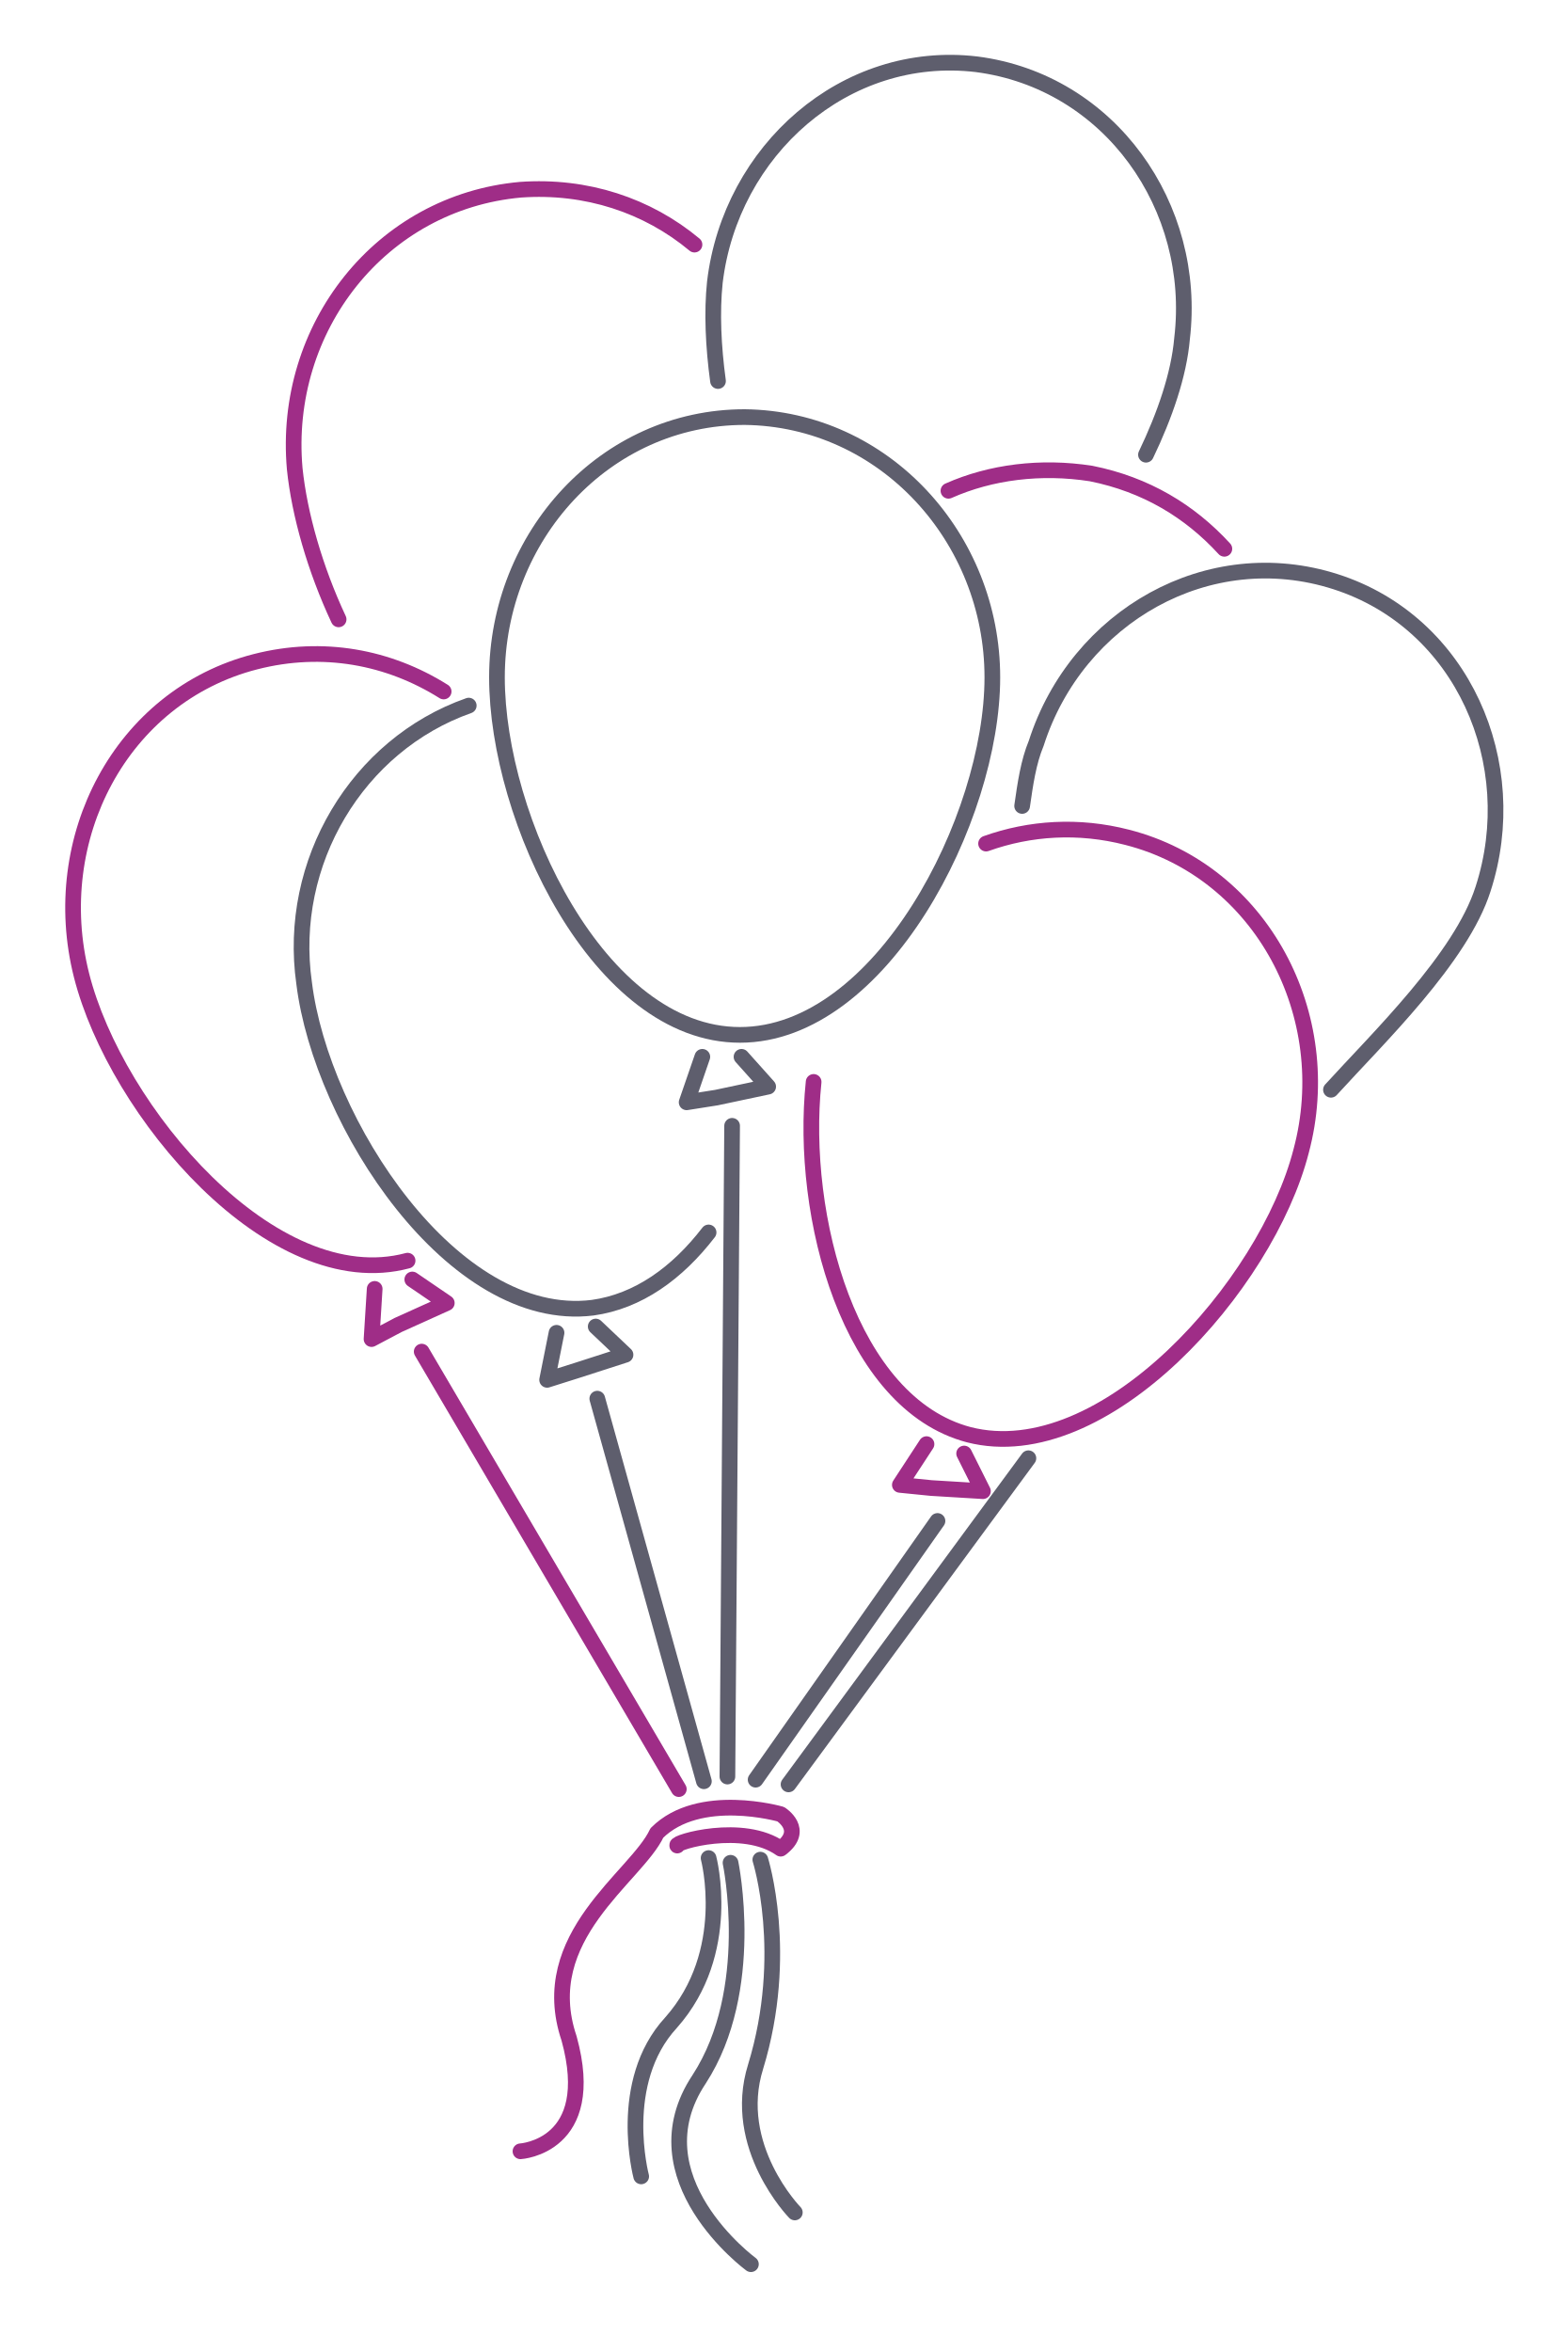
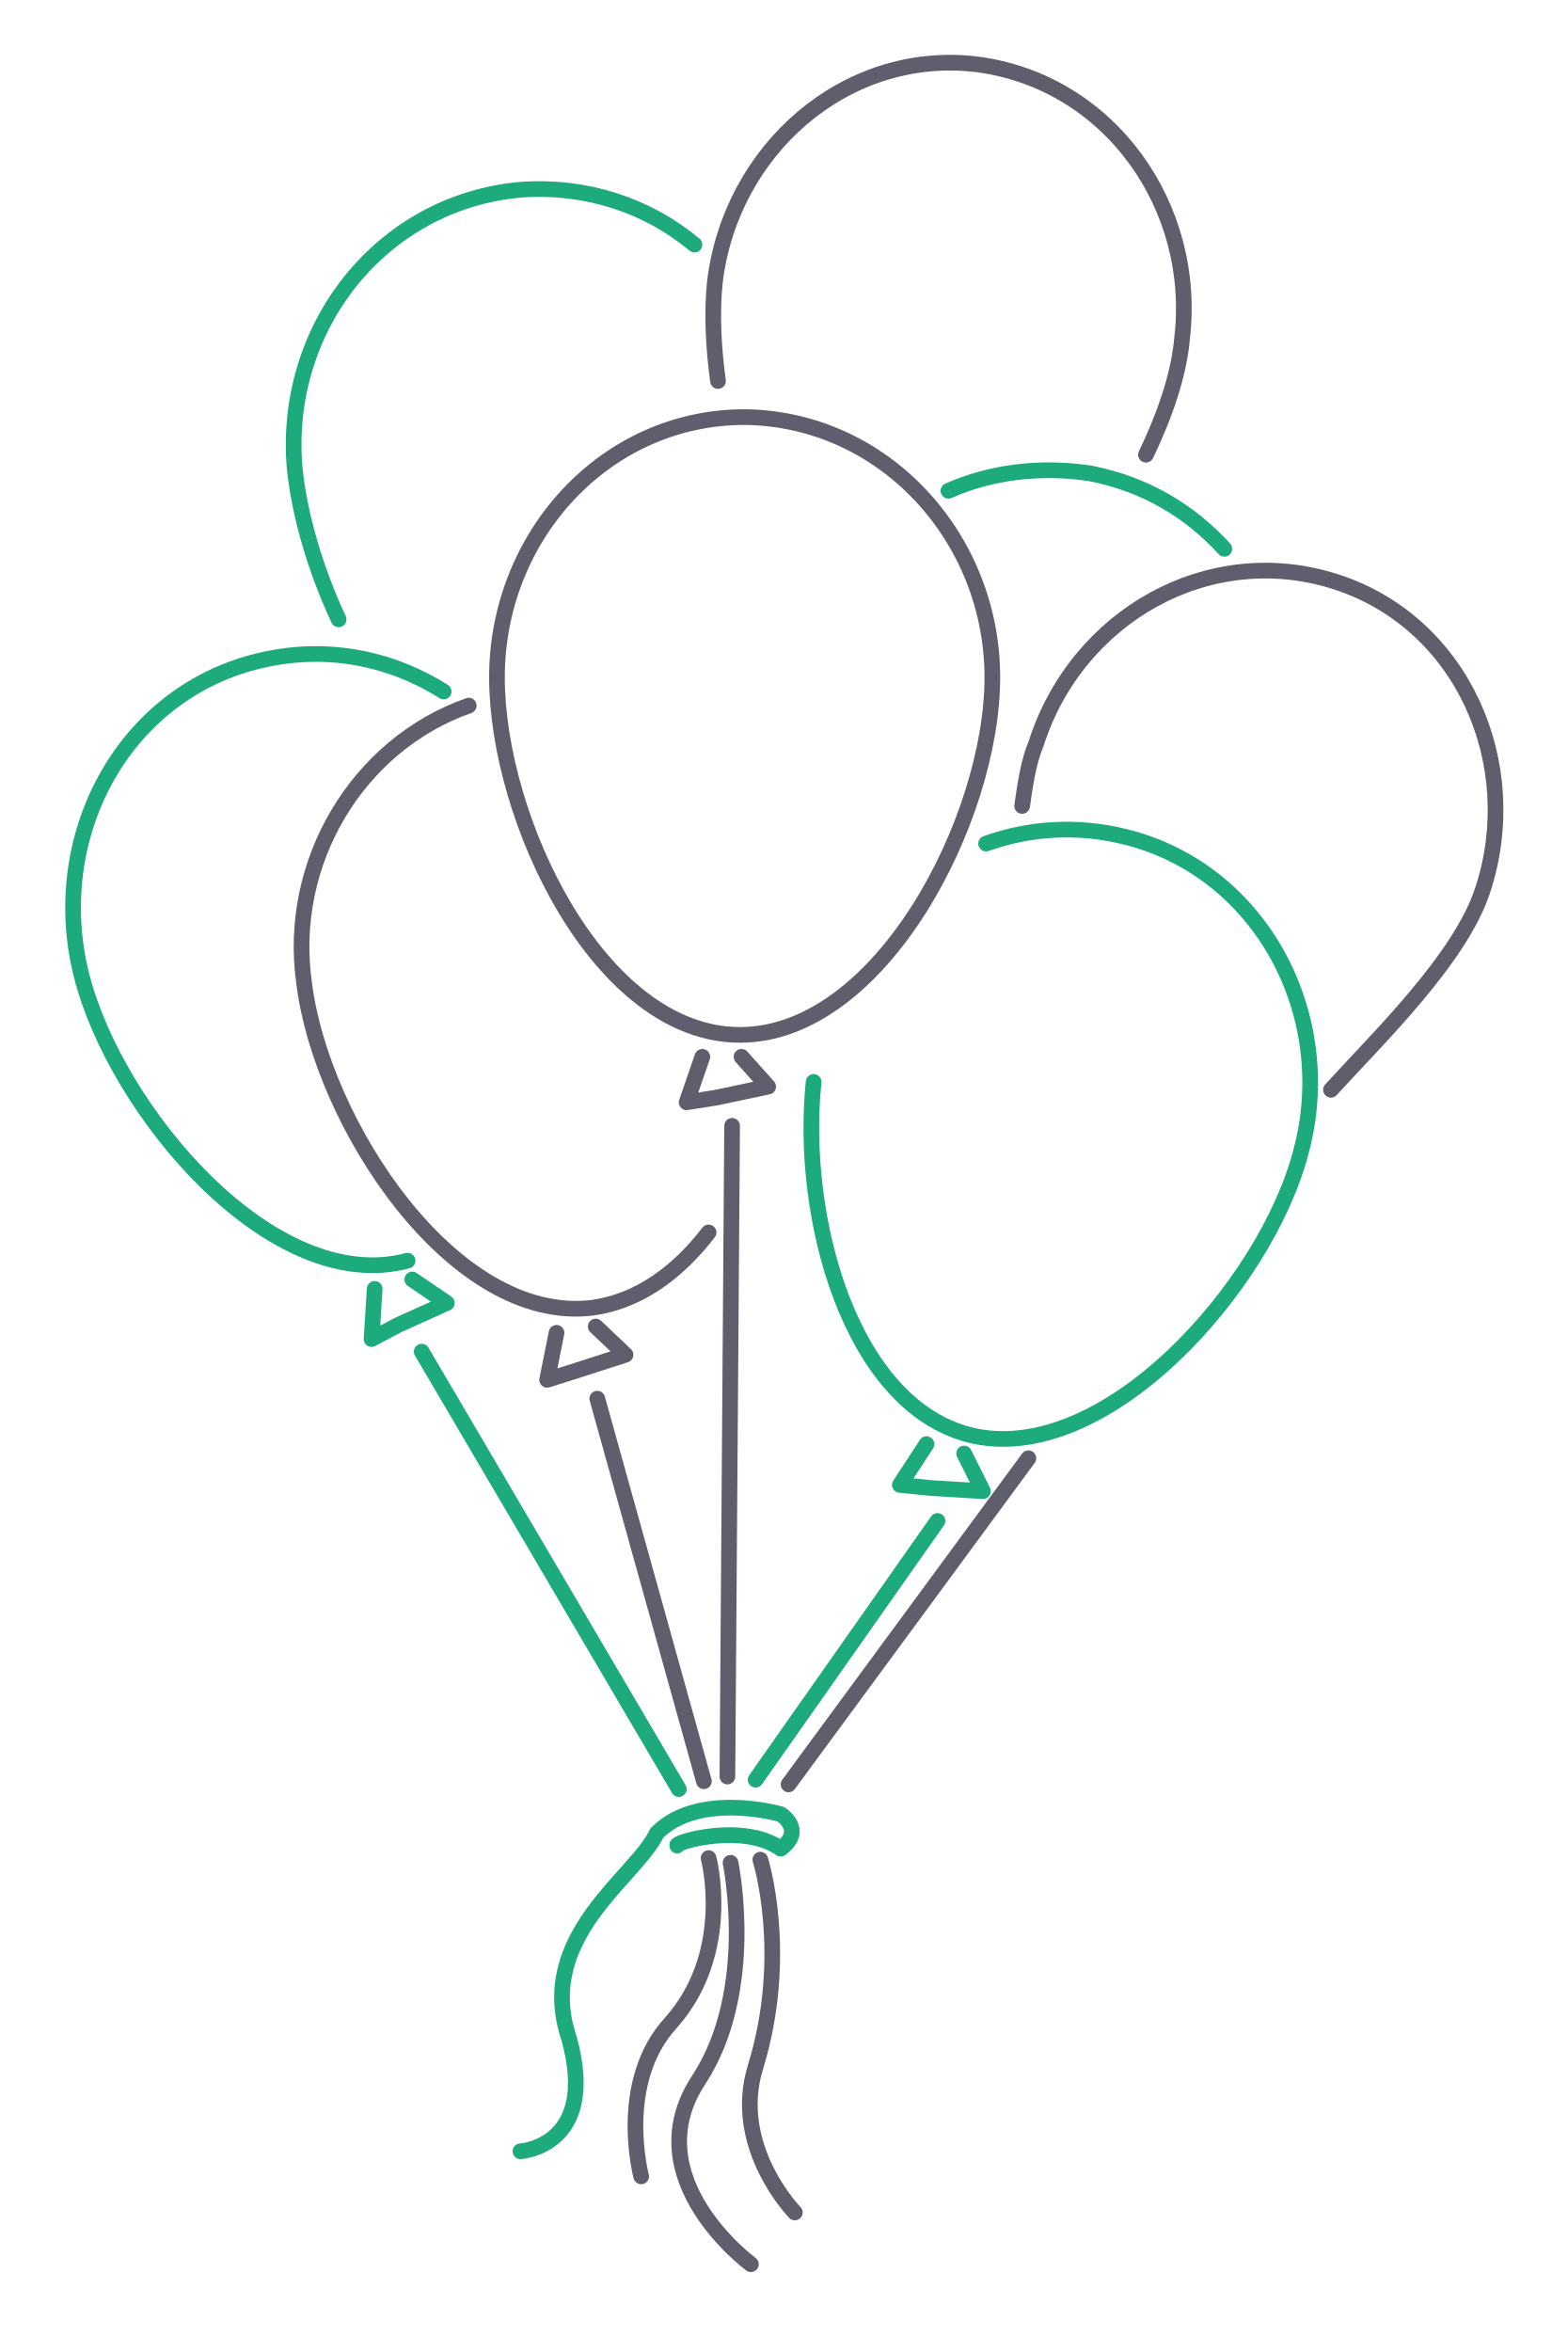
- <svg xmlns="http://www.w3.org/2000/svg" version="1.1" id="Camada_1" x="0px" y="0px" viewBox="0 0 100 150" style="enable-background:new 0 0 100 150;" xml:space="preserve">
-   <style type="text/css">
- 	.st0{fill:none;stroke:#5E5E6D;stroke-linecap:round;stroke-linejoin:round;stroke-miterlimit:10;}
- 	.st1{fill:none;stroke:#9F2D87;stroke-linecap:round;stroke-linejoin:round;stroke-miterlimit:10;}
- </style>
+ <svg xmlns="http://www.w3.org/2000/svg" id="Camada_1" viewBox="0 0 100 150">
+   <style>
+     .st0,.st1{fill:none;stroke:#5e5e6d;stroke-linecap:round;stroke-linejoin:round;stroke-miterlimit:10}.st1{stroke:#1daa7d}
+   </style>
+   <path d="M63.3 43.2c0 9-7.1 22.8-16.1 22.8S31.7 52.2 31.7 43.2s6.9-16.6 15.8-16.6c8.9.1 15.8 7.7 15.8 16.6zM44.8 67.4l-1 2.9 1.9-.3 3.3-.7-1.7-1.9M46.7 71.8l-.3 41.5" class="st0" />
+   <path d="M21.6 39.5c-1.5-3.2-2.5-6.7-2.8-9.6-.8-9 5.5-17 14.4-17.8 4.2-.3 8.1 1 11.1 3.5M60.5 31.3c2.7-1.2 5.9-1.6 9.1-1.1 3.5.7 6.3 2.4 8.5 4.8" class="st1" />
+   <path d="M45.2 78.6c-2 2.6-4.5 4.4-7.4 4.8-8.9 1.1-17.3-11.8-18.4-20.7C18.3 55 22.8 47.5 29.9 45M35.5 85l-.6 3 1.9-.6 3.1-1-1.9-1.8M38.1 89.2l6.8 24.4" class="st0" />
+   <path d="M26 80.4c-8.6 2.3-18.6-9.5-20.8-18.2s2.5-17.8 11.1-20c4.3-1.1 8.5-.3 12 1.9M23.9 82.2l-.2 3.2 1.7-.9 3.1-1.4-2.2-1.5M26.9 86.2l16.4 27.9M62.9 53.8c2.8-1 5.9-1.2 9-.4 8.6 2.2 13.4 11.4 11.1 20-2.2 8.6-12.6 20.3-21.2 18.1-7.6-2-10.8-13.9-9.9-22.5M59.1 92.1l-1.7 2.6 2 .2 3.3.2-1.2-2.4M59.8 97l-11.6 16.5" class="st1" />
  <g>
-     <path class="st0" d="M63.3,43.2c0,9-7.1,22.8-16.1,22.8S31.7,52.2,31.7,43.2s6.9-16.6,15.8-16.6C56.4,26.7,63.3,34.3,63.3,43.2z" />
-     <polyline class="st0" points="44.8,67.4 43.8,70.3 45.7,70 49,69.3 47.3,67.4  " />
-     <line class="st0" x1="46.7" y1="71.8" x2="46.4" y2="113.3" />
-   </g>
-   <path class="st1" d="M21.6,39.5c-1.5-3.2-2.5-6.7-2.8-9.6c-0.8-9,5.5-17,14.4-17.8c4.2-0.3,8.1,1,11.1,3.5" />
-   <g>
-     <path class="st1" d="M60.5,31.3c2.7-1.2,5.9-1.6,9.1-1.1c3.5,0.7,6.3,2.4,8.5,4.8" />
+     <path d="M45.8 24.3c-.3-2.2-.4-4.4-.2-6.3 1-8.4 8.3-14.9 16.7-13.9 8.5 1.1 14.1 9.1 13.1 17.5-.2 2.3-1.1 4.9-2.3 7.4" class="st0" />
  </g>
  <g>
-     <path class="st0" d="M45.2,78.6c-2,2.6-4.5,4.4-7.4,4.8c-8.9,1.1-17.3-11.8-18.4-20.7C18.3,55,22.8,47.5,29.9,45" />
-     <polyline class="st0" points="35.5,85 34.9,88 36.8,87.4 39.9,86.4 38,84.6  " />
-     <line class="st0" x1="38.1" y1="89.2" x2="44.9" y2="113.6" />
+     <path d="M65.2 51.4c.2-1.4.4-2.8.9-4 2.6-8.1 11-12.9 19.1-10.3s12 11.6 9.4 19.6c-1.4 4.4-6.7 9.5-9.7 12.8M65.6 93l-15.3 20.8" class="st0" />
  </g>
-   <g>
-     <path class="st1" d="M26,80.4c-8.6,2.3-18.6-9.5-20.8-18.2s2.5-17.8,11.1-20c4.3-1.1,8.5-0.3,12,1.9" />
-     <polyline class="st1" points="23.9,82.2 23.7,85.4 25.4,84.5 28.5,83.1 26.3,81.6  " />
-     <line class="st1" x1="26.9" y1="86.2" x2="43.3" y2="114.1" />
-   </g>
-   <g>
-     <path class="st1" d="M62.9,53.8c2.8-1,5.9-1.2,9-0.4c8.6,2.2,13.4,11.4,11.1,20C80.8,82,70.4,93.7,61.8,91.5   c-7.6-2-10.8-13.9-9.9-22.5" />
-     <polyline class="st1" points="59.1,92.1 57.4,94.7 59.4,94.9 62.7,95.1 61.5,92.7  " />
-     <line class="st0" x1="59.8" y1="97" x2="48.2" y2="113.5" />
-   </g>
-   <g>
-     <path class="st0" d="M45.8,24.3c-0.3-2.2-0.4-4.4-0.2-6.3c1-8.4,8.3-14.9,16.7-13.9c8.5,1.1,14.1,9.1,13.1,17.5   c-0.2,2.3-1.1,4.9-2.3,7.4" />
-   </g>
-   <g>
-     <path class="st0" d="M65.2,51.4c0.2-1.4,0.4-2.8,0.9-4c2.6-8.1,11-12.9,19.1-10.3s12,11.6,9.4,19.6c-1.4,4.4-6.7,9.5-9.7,12.8" />
-     <line class="st0" x1="65.6" y1="93" x2="50.3" y2="113.8" />
-   </g>
-   <path class="st0" d="M45.2,118.5c0,0,1.6,6-2.4,10.5c-3.5,3.8-1.9,9.8-1.9,9.8" />
-   <path class="st0" d="M48.5,118.6c0,0,1.9,6-0.3,13.2c-1.6,5.1,2.5,9.3,2.5,9.3" />
-   <path class="st0" d="M46.6,118.8c0,0,1.7,8.1-2,13.8c-4.2,6.3,3.3,11.8,3.3,11.8" />
-   <path class="st1" d="M43.2,117.7c-0.2-0.2,4.2-1.5,6.6,0.2c1.6-1.2,0-2.2,0-2.2s-5.2-1.5-7.9,1.2c-1.3,2.8-7.8,6.6-5.6,13.1  c1.9,6.9-3.1,7.2-3.1,7.2" />
+   <path d="M45.2 118.5s1.6 6-2.4 10.5c-3.5 3.8-1.9 9.8-1.9 9.8M48.5 118.6s1.9 6-.3 13.2c-1.6 5.1 2.5 9.3 2.5 9.3" class="st0" />
+   <path d="M46.6 118.8s1.7 8.1-2 13.8c-4.2 6.3 3.3 11.8 3.3 11.8" class="st0" />
+   <path d="M43.2 117.7c-.2-.2 4.2-1.5 6.6.2 1.6-1.2 0-2.2 0-2.2s-5.2-1.5-7.9 1.2c-1.3 2.8-7.8 6.6-5.6 13.1 1.9 6.9-3.1 7.2-3.1 7.2" class="st1" />
</svg>
